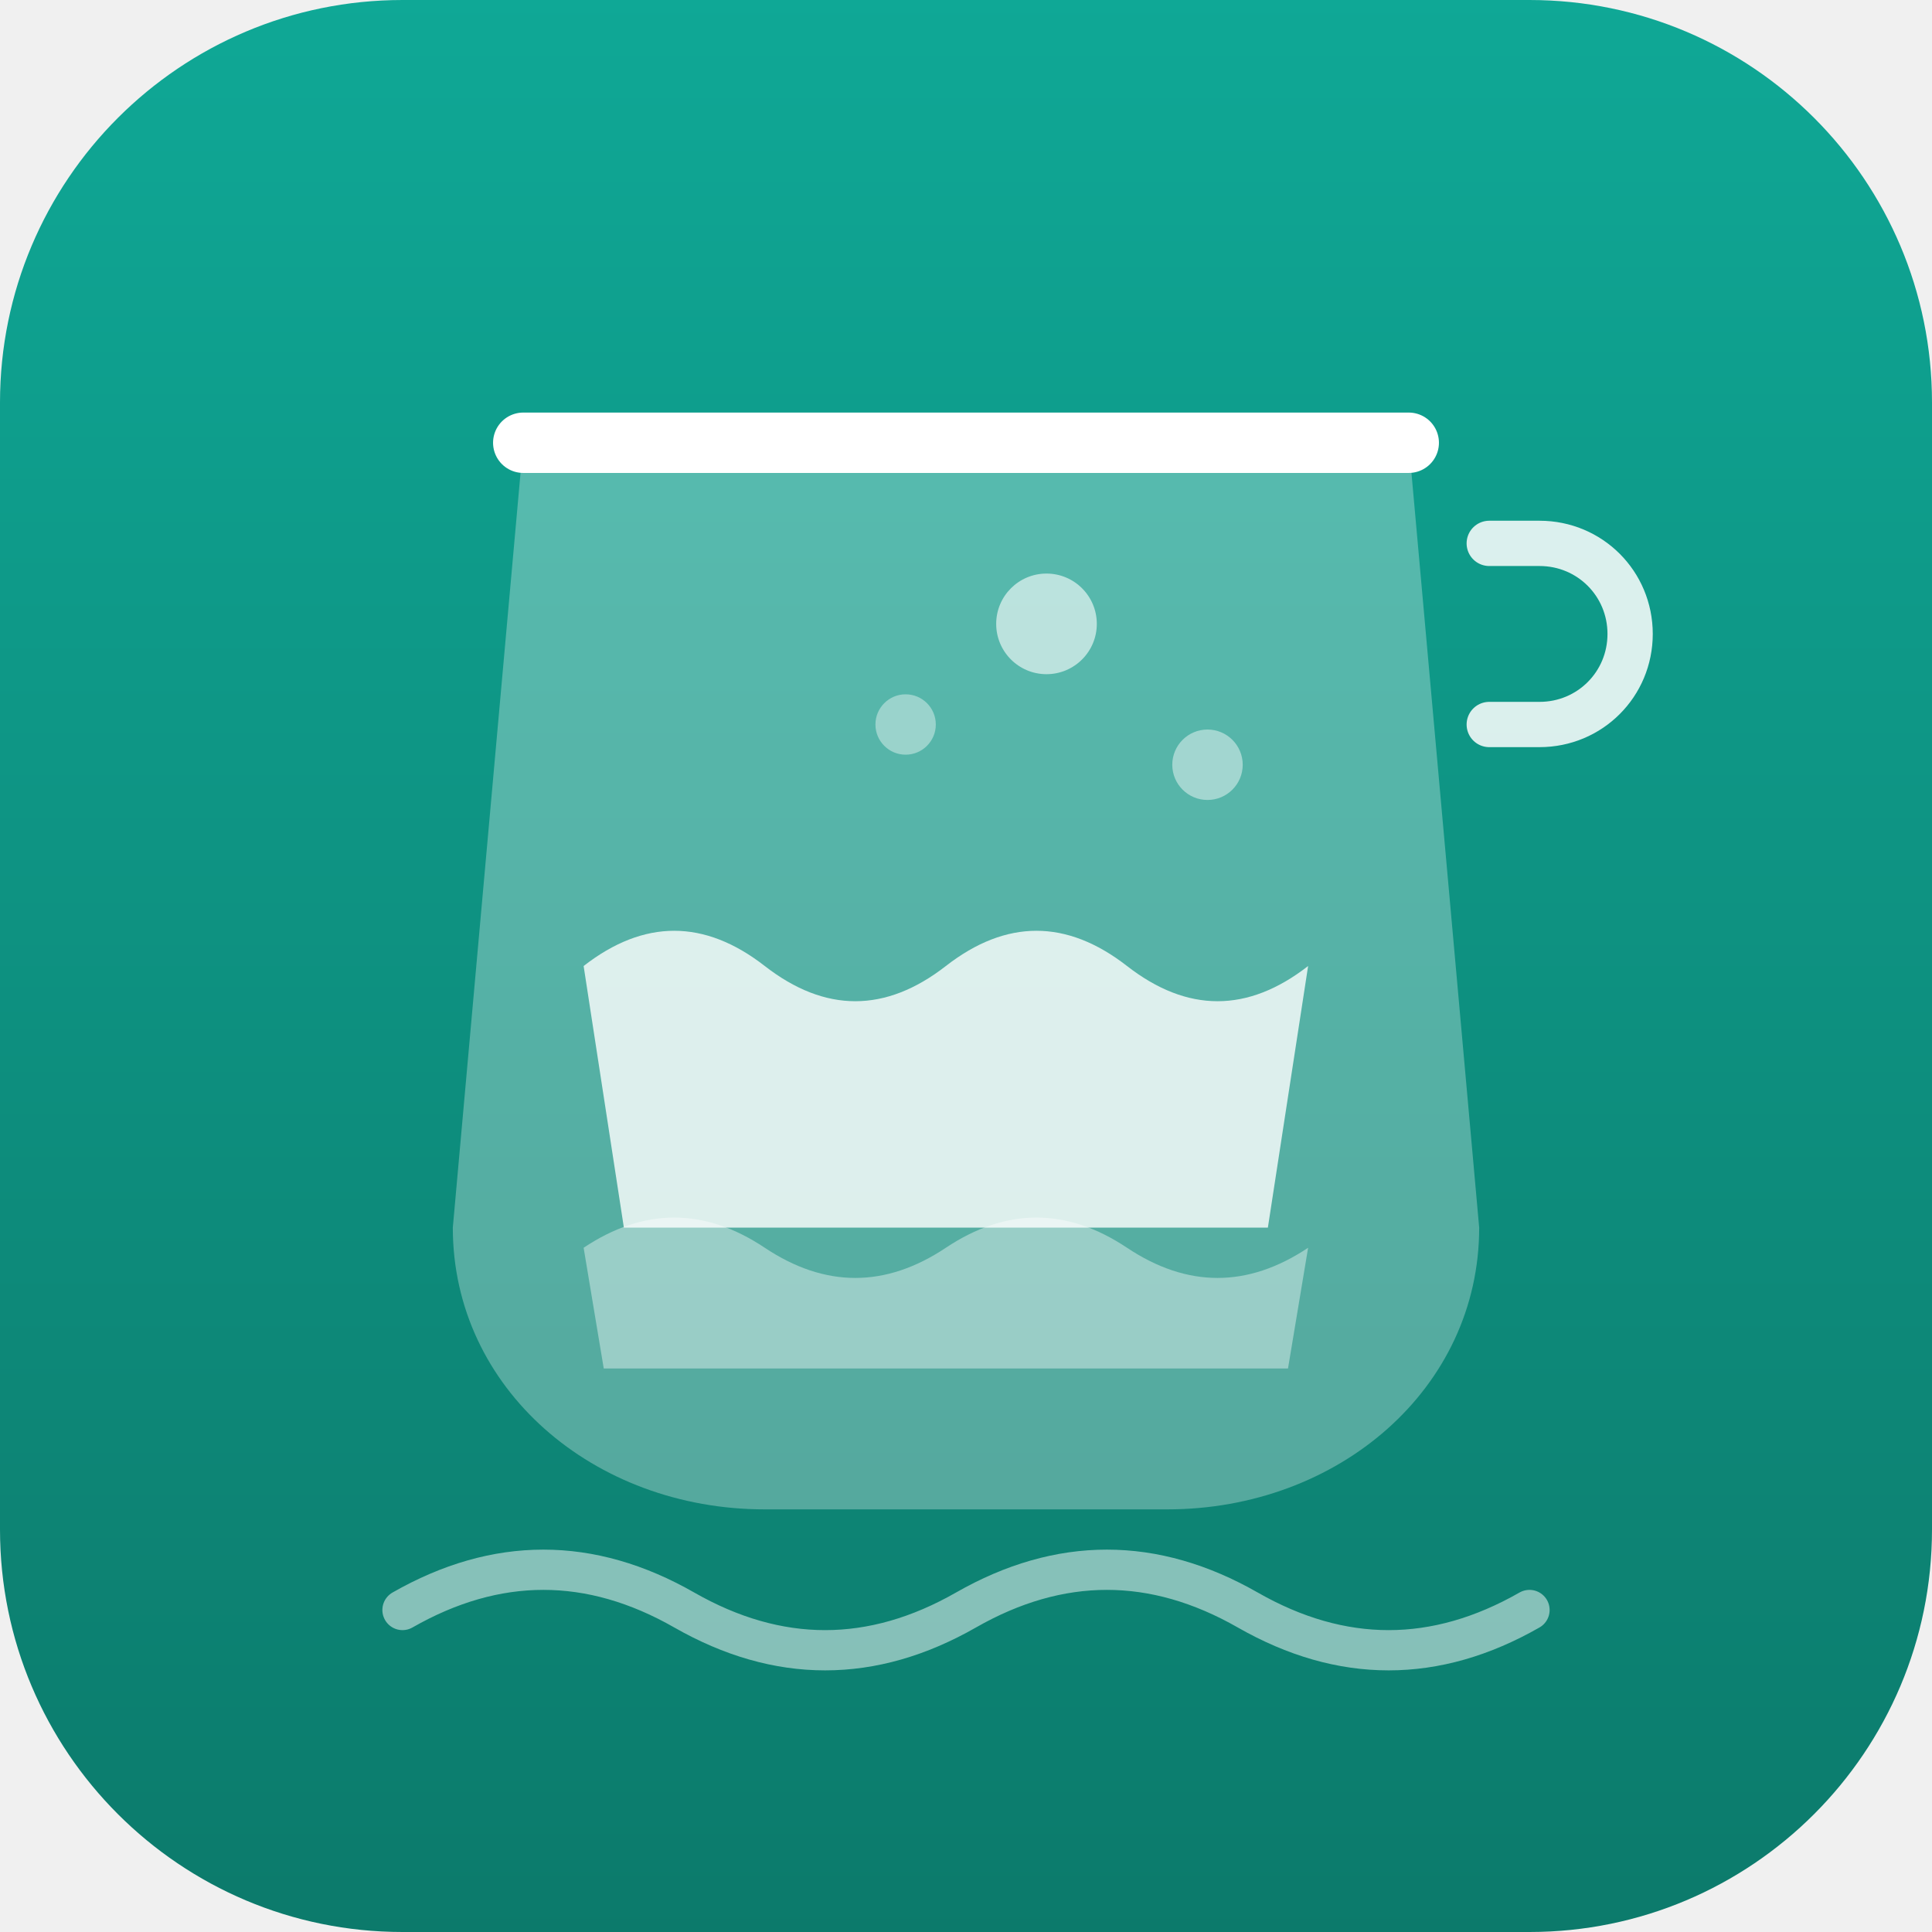
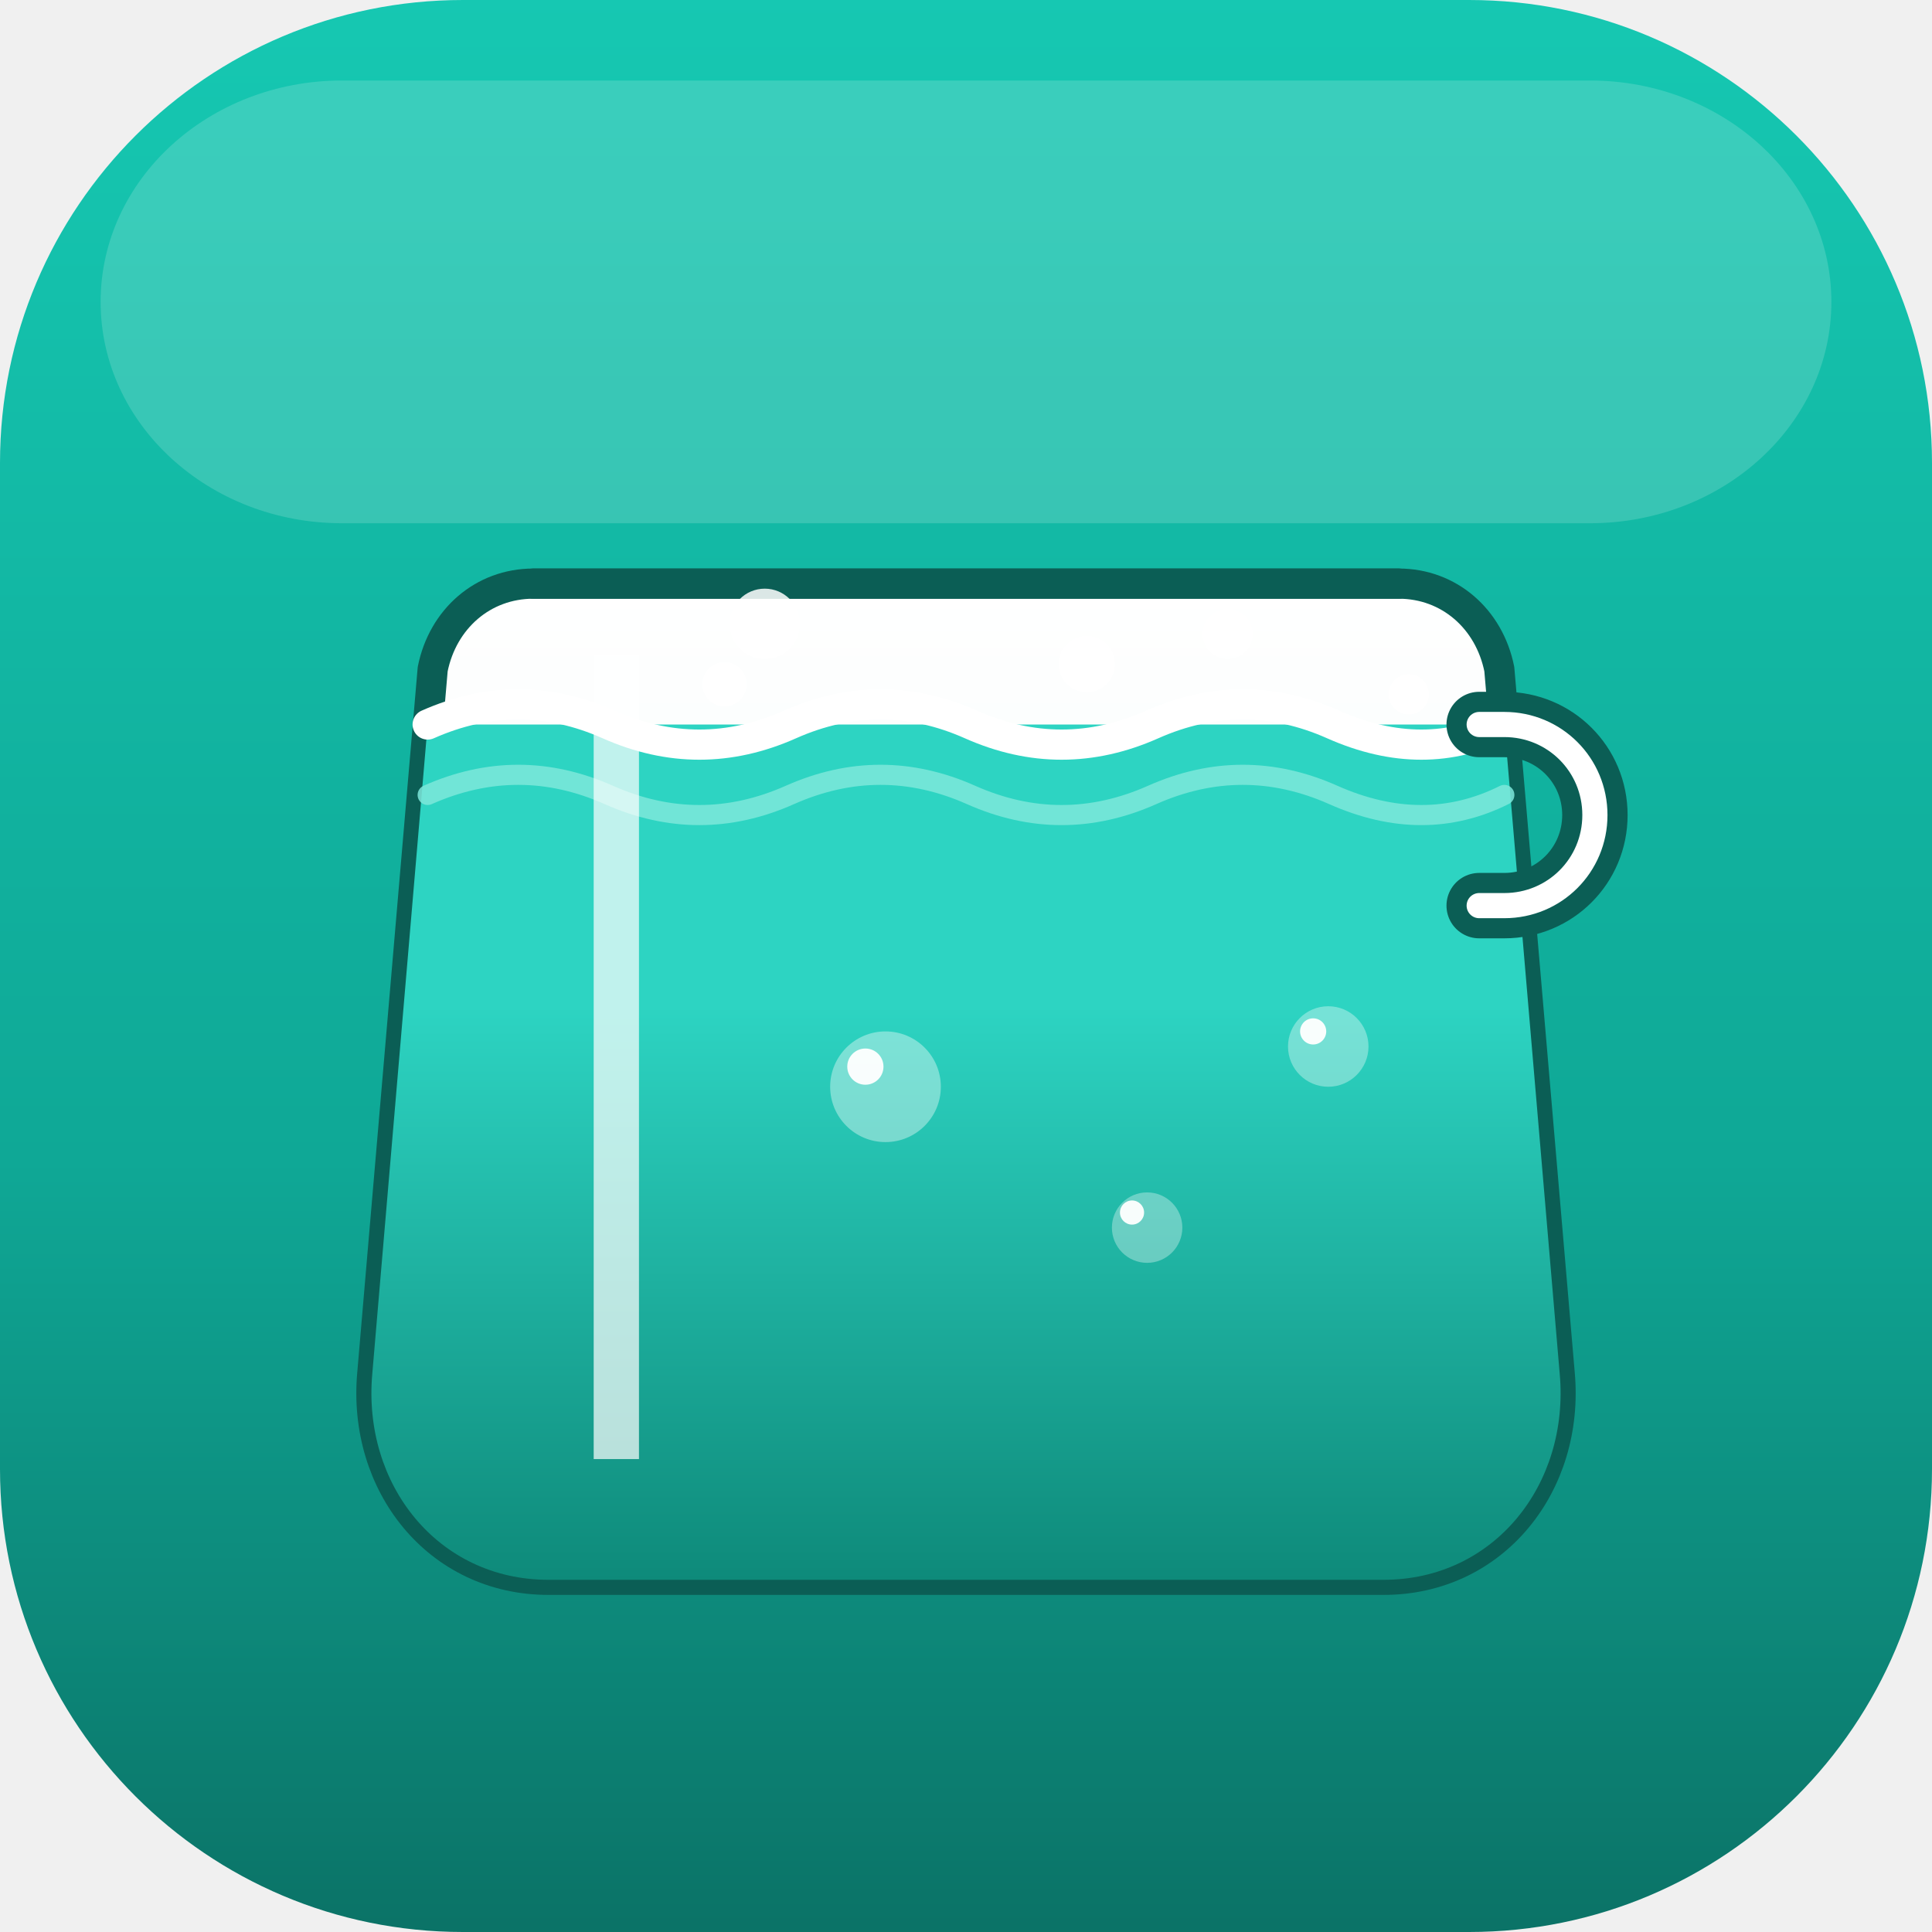
<svg xmlns="http://www.w3.org/2000/svg" viewBox="0 0 192 192">
  <defs>
-     <linearGradient id="g" x1="0" y1="0" x2="0" y2="1">
-       <stop offset="0%" stop-color="#0FA896" />
-       <stop offset="100%" stop-color="#0C7A6B" />
+     <linearGradient id="bg" x1="0" y1="0" x2="0" y2="1">
+       <stop offset="0%" stop-color="#16C8B2" />
+       <stop offset="60%" stop-color="#0FA896" />
+       <stop offset="100%" stop-color="#0B7266" />
+     </linearGradient>
+     <linearGradient id="water" gradientUnits="userSpaceOnUse" x1="0" y1="100" x2="0" y2="157">
+       <stop offset="0%" stop-color="#2DD4C2" />
+       <stop offset="100%" stop-color="#0E8A7A" />
+     </linearGradient>
+     <linearGradient id="cupBody" x1="0" y1="0" x2="0" y2="1">
+       <stop offset="0%" stop-color="#FFFFFF" />
+       <stop offset="100%" stop-color="#EAF7F4" />
    </linearGradient>
  </defs>
-   <rect width="192" height="192" rx="40" fill="url(#g)" />
-   <path fill="rgba(255,255,255,0.30)" d="M52 44h88l7 78c0 16-14 28-31 28H76c-17 0-31-12-31-28z" />
-   <path fill="none" stroke="#FFFFFF" stroke-width="6" stroke-linecap="round" d="M52 44h88" />
-   <path fill="rgba(255,255,255,0.80)" d="M58 96q9-7 18 0t18 0 18 0 18 0l-4 26H62z" />
-   <path fill="rgba(255,255,255,0.40)" d="M58 124q9-6 18 0t18 0 18 0 18 0l-2 12H60z" />
-   <circle cx="104" cy="62" r="5" fill="rgba(255,255,255,0.60)" />
-   <circle cx="120" cy="76" r="3.5" fill="rgba(255,255,255,0.45)" />
-   <circle cx="90" cy="72" r="3" fill="rgba(255,255,255,0.40)" />
-   <path fill="none" stroke="#FFFFFF" stroke-width="4.5" stroke-linecap="round" opacity="0.85" d="M148 54h5c5 0 9 4 9 9s-4 9-9 9h-5" />
-   <path fill="none" stroke="rgba(255,255,255,0.50)" stroke-width="4" stroke-linecap="round" d="M40 160q14-8 28 0t28 0 28 0 28 0" />
+   <rect width="192" height="192" rx="46" fill="url(#bg)" />
+   <rect x="10" y="8" width="172" height="44" rx="24" fill="rgba(255,255,255,0.16)" />
+   <path fill="url(#cupBody)" stroke="#0B5E55" stroke-width="3" stroke-linejoin="round" d="M53 58h86c5 0 9 3.5 10 8.5l6 70c1 11-6.5 20.5-17.5 20.5h-83c-11 0-18.5-9.5-17.5-20.5l6-70c1-5 5-8.5 10-8.5z" />
+   <path fill="none" stroke="#0B5E55" stroke-width="3" stroke-linecap="round" d="M53 58h86" />
+   <path fill="url(#water)" d="M42.5 72H149.5L155 136.5c1 11-6.5 20.5-17.5 20.5h-83c-11 0-18.5-9.5-17.5-20.5L42.5 72z" />
+   <path fill="none" stroke="#FFFFFF" stroke-width="3" stroke-linecap="round" d="M42.5 72q9-4 18 0t18 0t18 0t18 0t18 0t17 0" />
+   <path fill="none" stroke="#7CE8DA" stroke-width="2" stroke-linecap="round" opacity="0.85" d="M42.5 79q9-4 18 0t18 0t18 0t18 0t18 0t17 0" />
+   <circle cx="72" cy="68" r="2.2" fill="#FFFFFF" />
+   <circle cx="108" cy="66" r="2.8" fill="#FFFFFF" />
+   <circle cx="140" cy="69" r="2" fill="#FFFFFF" />
+   <path fill="rgba(255,255,255,0.7)" d="M59 65h4.5v80h-4.5z" rx="2" />
+   <circle cx="88" cy="108" r="5.5" fill="rgba(255,255,255,0.38)" />
+   <circle cx="86" cy="106" r="1.8" fill="rgba(255,255,255,0.95)" />
+   <circle cx="114" cy="122" r="3.5" fill="rgba(255,255,255,0.33)" />
+   <circle cx="112.5" cy="120.5" r="1.2" fill="rgba(255,255,255,0.95)" />
+   <circle cx="132" cy="104" r="4" fill="rgba(255,255,255,0.35)" />
+   <circle cx="130.5" cy="102.5" r="1.3" fill="rgba(255,255,255,0.95)" />
+   <circle cx="76" cy="62" r="3.5" fill="rgba(255,255,255,0.85)" />
+   <circle cx="74.8" cy="60.8" r="1.2" fill="#FFFFFF" />
+   <circle cx="122" cy="63" r="2.5" fill="rgba(255,255,255,0.75)" />
+   <circle cx="121.2" cy="62.2" r="0.9" fill="#FFFFFF" />
+   <path fill="none" stroke="#0B5E55" stroke-width="6.5" stroke-linecap="round" d="M147 72h2.5c5 0 9 4 9 9s-4 9-9 9h-2.5" />
+   <path fill="none" stroke="#FFFFFF" stroke-width="2.5" stroke-linecap="round" d="M147 72h2.5c5 0 9 4 9 9s-4 9-9 9h-2.5" />
</svg>
